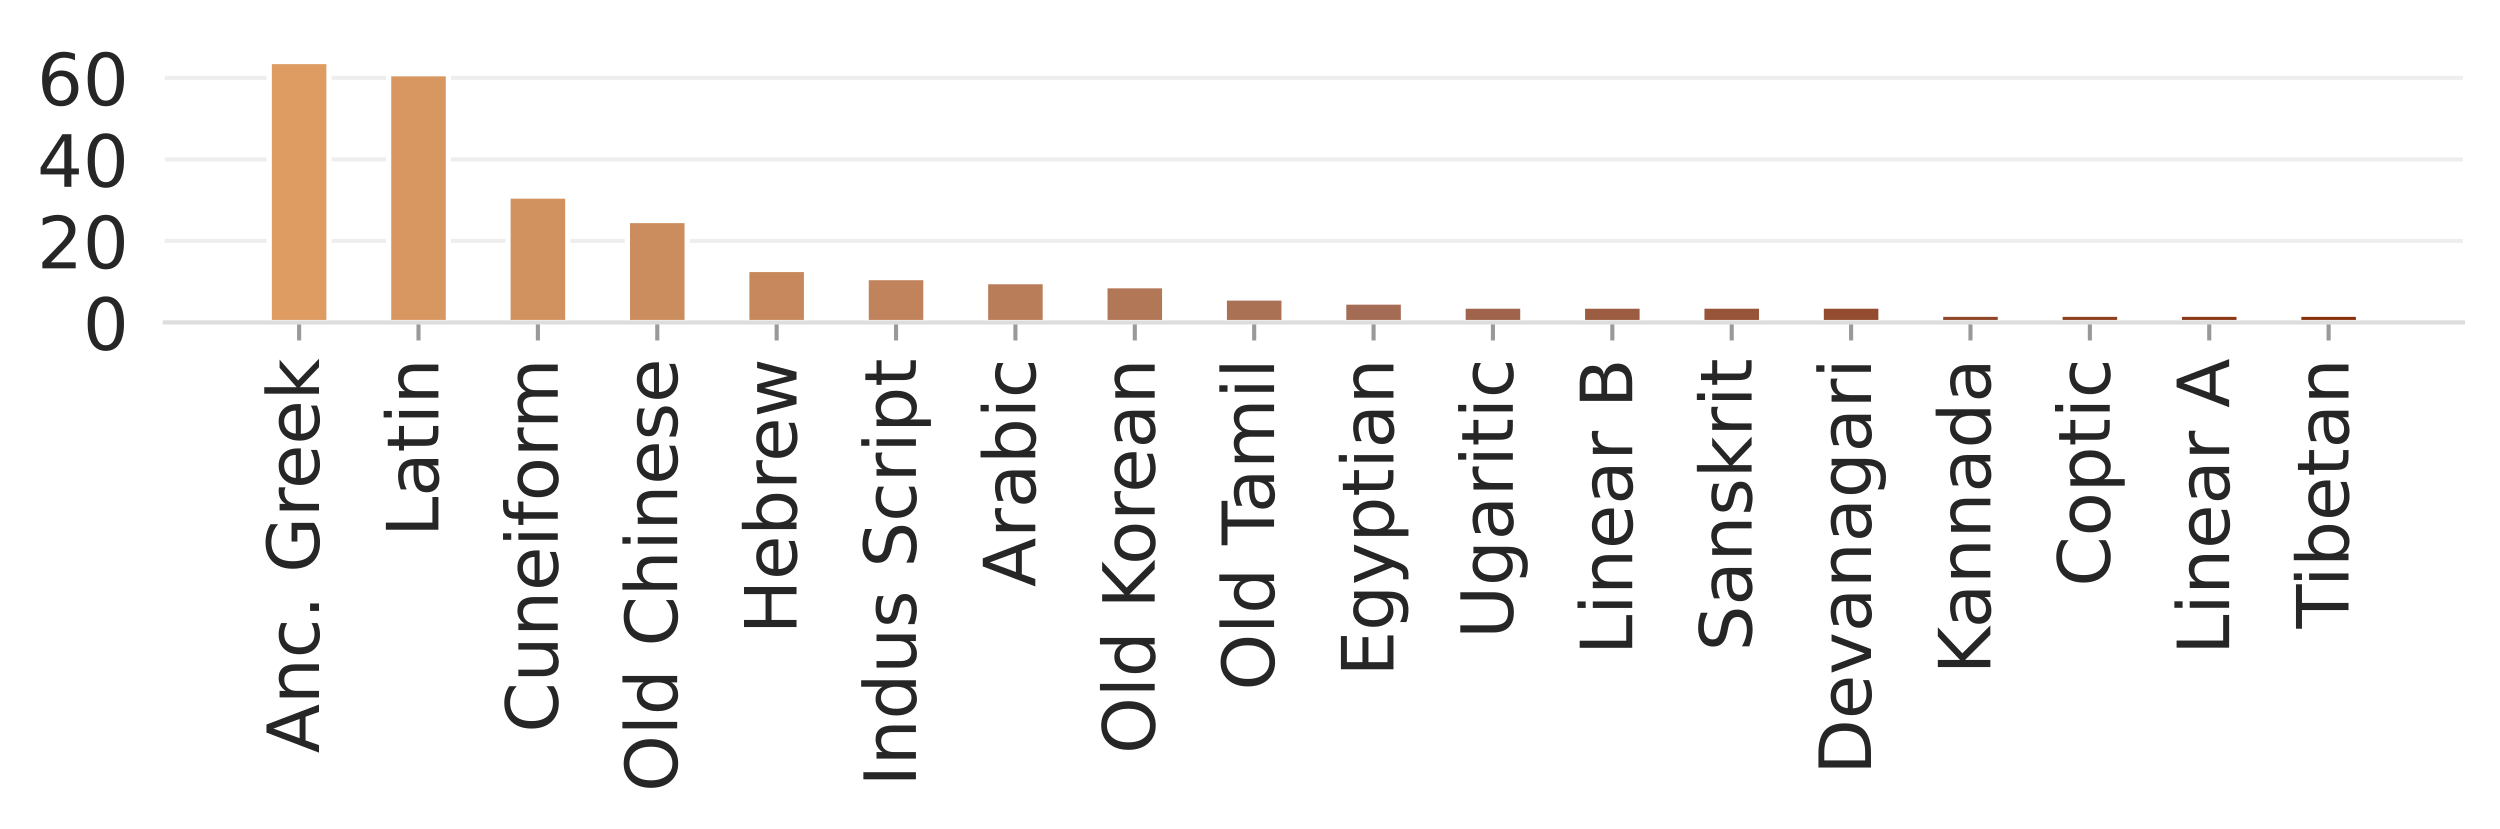
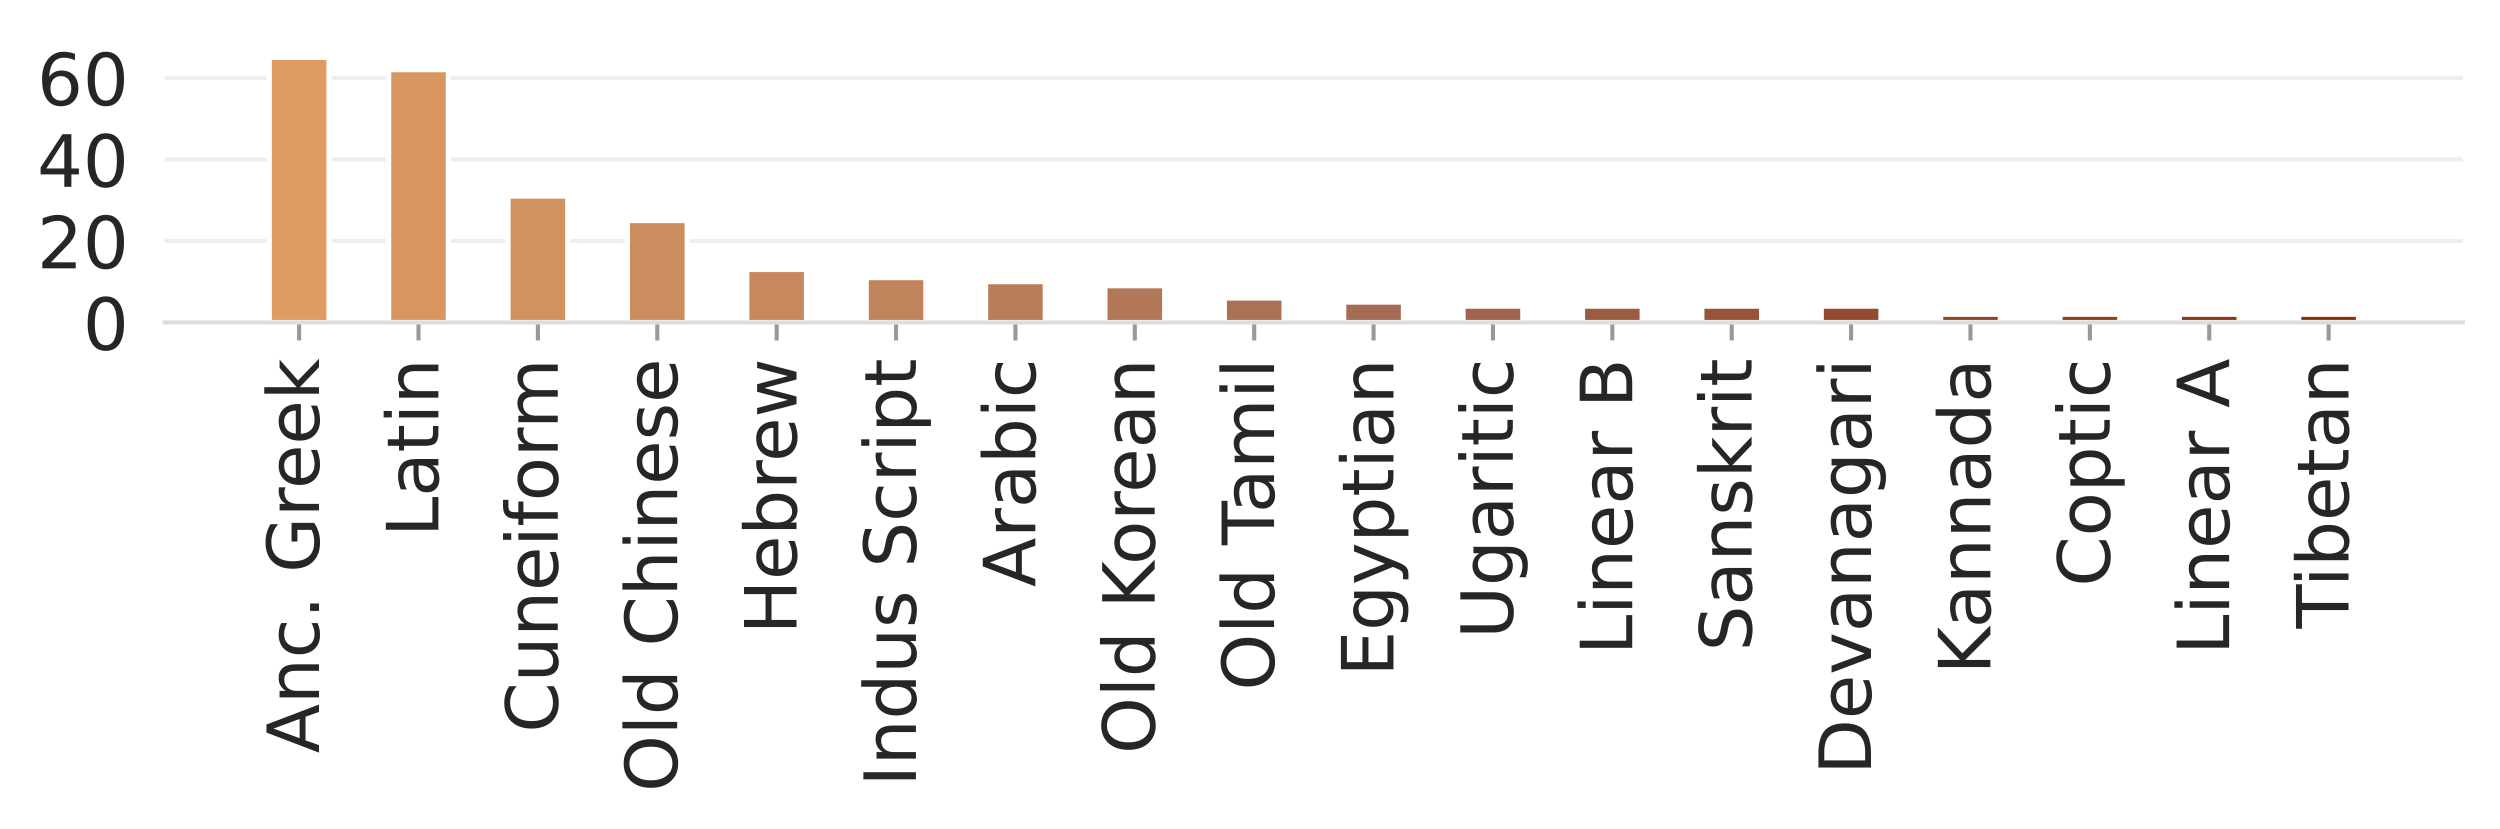
<svg xmlns="http://www.w3.org/2000/svg" xmlns:xlink="http://www.w3.org/1999/xlink" width="485.615pt" height="161.019pt" viewBox="0 0 485.615 161.019" version="1.1">
  <defs>
    <style type="text/css">*{stroke-linejoin: round; stroke-linecap: butt}</style>
  </defs>
  <g id="figure_1">
    <g id="patch_1">
      <path d="M 0 161.019  L 485.615 161.019  L 485.615 0  L 0 0  z " style="fill: #ffffff" />
    </g>
    <g id="axes_1">
      <g id="patch_2">
        <path d="M 32.015 62.64  L 478.415 62.64  L 478.415 7.2  L 32.015 7.2  z " style="fill: #ffffff" />
      </g>
      <g id="matplotlib.axis_1">
        <g id="xtick_1">
          <g id="line2d_1">
            <defs>
-               <path id="mc10759c025" d="M 0 0  L 0 3.5  " style="stroke: #999999; stroke-width: 0.8" />
+               <path id="m64cf8eb127" d="M 0 0  L 0 3.5  " style="stroke: #999999; stroke-width: 0.8" />
            </defs>
            <g>
-               <use xlink:href="#mc10759c025" x="58.103" y="62.64" style="fill: #999999; stroke: #999999; stroke-width: 0.8" />
+               <use xlink:href="#m64cf8eb127" x="58.103" y="62.64" style="fill: #999999; stroke: #999999; stroke-width: 0.8" />
            </g>
          </g>
          <g id="text_1">
            <g style="fill: #262626" transform="translate(61.96644 146.3097) rotate(-90) scale(0.14 -0.14)">
              <defs>
                <path id="DejaVuSans-41" d="M 2188 4044  L 1331 1722  L 3047 1722  L 2188 4044  z M 1831 4666  L 2547 4666  L 4325 0  L 3669 0  L 3244 1197  L 1141 1197  L 716 0  L 50 0  L 1831 4666  z " transform="scale(0.015625)" />
                <path id="DejaVuSans-6e" d="M 3513 2113  L 3513 0  L 2938 0  L 2938 2094  Q 2938 2591 2744 2837  Q 2550 3084 2163 3084  Q 1697 3084 1428 2787  Q 1159 2491 1159 1978  L 1159 0  L 581 0  L 581 3500  L 1159 3500  L 1159 2956  Q 1366 3272 1645 3428  Q 1925 3584 2291 3584  Q 2894 3584 3203 3211  Q 3513 2838 3513 2113  z " transform="scale(0.015625)" />
                <path id="DejaVuSans-63" d="M 3122 3366  L 3122 2828  Q 2878 2963 2633 3030  Q 2388 3097 2138 3097  Q 1578 3097 1268 2742  Q 959 2388 959 1747  Q 959 1106 1268 751  Q 1578 397 2138 397  Q 2388 397 2633 464  Q 2878 531 3122 666  L 3122 134  Q 2881 22 2623 -34  Q 2366 -91 2075 -91  Q 1284 -91 818 406  Q 353 903 353 1747  Q 353 2603 823 3093  Q 1294 3584 2113 3584  Q 2378 3584 2631 3529  Q 2884 3475 3122 3366  z " transform="scale(0.015625)" />
                <path id="DejaVuSans-2e" d="M 684 794  L 1344 794  L 1344 0  L 684 0  L 684 794  z " transform="scale(0.015625)" />
                <path id="DejaVuSans-20" transform="scale(0.015625)" />
                <path id="DejaVuSans-47" d="M 3809 666  L 3809 1919  L 2778 1919  L 2778 2438  L 4434 2438  L 4434 434  Q 4069 175 3628 42  Q 3188 -91 2688 -91  Q 1594 -91 976 548  Q 359 1188 359 2328  Q 359 3472 976 4111  Q 1594 4750 2688 4750  Q 3144 4750 3555 4637  Q 3966 4525 4313 4306  L 4313 3634  Q 3963 3931 3569 4081  Q 3175 4231 2741 4231  Q 1884 4231 1454 3753  Q 1025 3275 1025 2328  Q 1025 1384 1454 906  Q 1884 428 2741 428  Q 3075 428 3337 486  Q 3600 544 3809 666  z " transform="scale(0.015625)" />
                <path id="DejaVuSans-72" d="M 2631 2963  Q 2534 3019 2420 3045  Q 2306 3072 2169 3072  Q 1681 3072 1420 2755  Q 1159 2438 1159 1844  L 1159 0  L 581 0  L 581 3500  L 1159 3500  L 1159 2956  Q 1341 3275 1631 3429  Q 1922 3584 2338 3584  Q 2397 3584 2469 3576  Q 2541 3569 2628 3553  L 2631 2963  z " transform="scale(0.015625)" />
                <path id="DejaVuSans-65" d="M 3597 1894  L 3597 1613  L 953 1613  Q 991 1019 1311 708  Q 1631 397 2203 397  Q 2534 397 2845 478  Q 3156 559 3463 722  L 3463 178  Q 3153 47 2828 -22  Q 2503 -91 2169 -91  Q 1331 -91 842 396  Q 353 884 353 1716  Q 353 2575 817 3079  Q 1281 3584 2069 3584  Q 2775 3584 3186 3129  Q 3597 2675 3597 1894  z M 3022 2063  Q 3016 2534 2758 2815  Q 2500 3097 2075 3097  Q 1594 3097 1305 2825  Q 1016 2553 972 2059  L 3022 2063  z " transform="scale(0.015625)" />
                <path id="DejaVuSans-6b" d="M 581 4863  L 1159 4863  L 1159 1991  L 2875 3500  L 3609 3500  L 1753 1863  L 3688 0  L 2938 0  L 1159 1709  L 1159 0  L 581 0  L 581 4863  z " transform="scale(0.015625)" />
              </defs>
              <use xlink:href="#DejaVuSans-41" />
              <use xlink:href="#DejaVuSans-6e" x="68.408" />
              <use xlink:href="#DejaVuSans-63" x="131.787" />
              <use xlink:href="#DejaVuSans-2e" x="186.768" />
              <use xlink:href="#DejaVuSans-20" x="218.555" />
              <use xlink:href="#DejaVuSans-47" x="250.342" />
              <use xlink:href="#DejaVuSans-72" x="327.832" />
              <use xlink:href="#DejaVuSans-65" x="366.695" />
              <use xlink:href="#DejaVuSans-65" x="428.219" />
              <use xlink:href="#DejaVuSans-6b" x="489.742" />
            </g>
          </g>
        </g>
        <g id="xtick_2">
          <g id="line2d_2">
            <g>
-               <use xlink:href="#mc10759c025" x="81.293" y="62.64" style="fill: #999999; stroke: #999999; stroke-width: 0.8" />
+               <use xlink:href="#m64cf8eb127" x="81.293" y="62.64" style="fill: #999999; stroke: #999999; stroke-width: 0.8" />
            </g>
          </g>
          <g id="text_2">
            <g style="fill: #262626" transform="translate(85.15605 104.2703) rotate(-90) scale(0.14 -0.14)">
              <defs>
                <path id="DejaVuSans-4c" d="M 628 4666  L 1259 4666  L 1259 531  L 3531 531  L 3531 0  L 628 0  L 628 4666  z " transform="scale(0.015625)" />
                <path id="DejaVuSans-61" d="M 2194 1759  Q 1497 1759 1228 1600  Q 959 1441 959 1056  Q 959 750 1161 570  Q 1363 391 1709 391  Q 2188 391 2477 730  Q 2766 1069 2766 1631  L 2766 1759  L 2194 1759  z M 3341 1997  L 3341 0  L 2766 0  L 2766 531  Q 2569 213 2275 61  Q 1981 -91 1556 -91  Q 1019 -91 701 211  Q 384 513 384 1019  Q 384 1609 779 1909  Q 1175 2209 1959 2209  L 2766 2209  L 2766 2266  Q 2766 2663 2505 2880  Q 2244 3097 1772 3097  Q 1472 3097 1187 3025  Q 903 2953 641 2809  L 641 3341  Q 956 3463 1253 3523  Q 1550 3584 1831 3584  Q 2591 3584 2966 3190  Q 3341 2797 3341 1997  z " transform="scale(0.015625)" />
                <path id="DejaVuSans-74" d="M 1172 4494  L 1172 3500  L 2356 3500  L 2356 3053  L 1172 3053  L 1172 1153  Q 1172 725 1289 603  Q 1406 481 1766 481  L 2356 481  L 2356 0  L 1766 0  Q 1100 0 847 248  Q 594 497 594 1153  L 594 3053  L 172 3053  L 172 3500  L 594 3500  L 594 4494  L 1172 4494  z " transform="scale(0.015625)" />
                <path id="DejaVuSans-69" d="M 603 3500  L 1178 3500  L 1178 0  L 603 0  L 603 3500  z M 603 4863  L 1178 4863  L 1178 4134  L 603 4134  L 603 4863  z " transform="scale(0.015625)" />
              </defs>
              <use xlink:href="#DejaVuSans-4c" />
              <use xlink:href="#DejaVuSans-61" x="55.713" />
              <use xlink:href="#DejaVuSans-74" x="116.992" />
              <use xlink:href="#DejaVuSans-69" x="156.201" />
              <use xlink:href="#DejaVuSans-6e" x="183.984" />
            </g>
          </g>
        </g>
        <g id="xtick_3">
          <g id="line2d_3">
            <g>
-               <use xlink:href="#mc10759c025" x="104.483" y="62.64" style="fill: #999999; stroke: #999999; stroke-width: 0.8" />
+               <use xlink:href="#m64cf8eb127" x="104.483" y="62.64" style="fill: #999999; stroke: #999999; stroke-width: 0.8" />
            </g>
          </g>
          <g id="text_3">
            <g style="fill: #262626" transform="translate(108.3457 142.3066) rotate(-90) scale(0.14 -0.14)">
              <defs>
                <path id="DejaVuSans-43" d="M 4122 4306  L 4122 3641  Q 3803 3938 3442 4084  Q 3081 4231 2675 4231  Q 1875 4231 1450 3742  Q 1025 3253 1025 2328  Q 1025 1406 1450 917  Q 1875 428 2675 428  Q 3081 428 3442 575  Q 3803 722 4122 1019  L 4122 359  Q 3791 134 3420 21  Q 3050 -91 2638 -91  Q 1578 -91 968 557  Q 359 1206 359 2328  Q 359 3453 968 4101  Q 1578 4750 2638 4750  Q 3056 4750 3426 4639  Q 3797 4528 4122 4306  z " transform="scale(0.015625)" />
                <path id="DejaVuSans-75" d="M 544 1381  L 544 3500  L 1119 3500  L 1119 1403  Q 1119 906 1312 657  Q 1506 409 1894 409  Q 2359 409 2629 706  Q 2900 1003 2900 1516  L 2900 3500  L 3475 3500  L 3475 0  L 2900 0  L 2900 538  Q 2691 219 2414 64  Q 2138 -91 1772 -91  Q 1169 -91 856 284  Q 544 659 544 1381  z M 1991 3584  L 1991 3584  z " transform="scale(0.015625)" />
                <path id="DejaVuSans-66" d="M 2375 4863  L 2375 4384  L 1825 4384  Q 1516 4384 1395 4259  Q 1275 4134 1275 3809  L 1275 3500  L 2222 3500  L 2222 3053  L 1275 3053  L 1275 0  L 697 0  L 697 3053  L 147 3053  L 147 3500  L 697 3500  L 697 3744  Q 697 4328 969 4595  Q 1241 4863 1831 4863  L 2375 4863  z " transform="scale(0.015625)" />
                <path id="DejaVuSans-6f" d="M 1959 3097  Q 1497 3097 1228 2736  Q 959 2375 959 1747  Q 959 1119 1226 758  Q 1494 397 1959 397  Q 2419 397 2687 759  Q 2956 1122 2956 1747  Q 2956 2369 2687 2733  Q 2419 3097 1959 3097  z M 1959 3584  Q 2709 3584 3137 3096  Q 3566 2609 3566 1747  Q 3566 888 3137 398  Q 2709 -91 1959 -91  Q 1206 -91 779 398  Q 353 888 353 1747  Q 353 2609 779 3096  Q 1206 3584 1959 3584  z " transform="scale(0.015625)" />
                <path id="DejaVuSans-6d" d="M 3328 2828  Q 3544 3216 3844 3400  Q 4144 3584 4550 3584  Q 5097 3584 5394 3201  Q 5691 2819 5691 2113  L 5691 0  L 5113 0  L 5113 2094  Q 5113 2597 4934 2840  Q 4756 3084 4391 3084  Q 3944 3084 3684 2787  Q 3425 2491 3425 1978  L 3425 0  L 2847 0  L 2847 2094  Q 2847 2600 2669 2842  Q 2491 3084 2119 3084  Q 1678 3084 1418 2786  Q 1159 2488 1159 1978  L 1159 0  L 581 0  L 581 3500  L 1159 3500  L 1159 2956  Q 1356 3278 1631 3431  Q 1906 3584 2284 3584  Q 2666 3584 2933 3390  Q 3200 3197 3328 2828  z " transform="scale(0.015625)" />
              </defs>
              <use xlink:href="#DejaVuSans-43" />
              <use xlink:href="#DejaVuSans-75" x="69.824" />
              <use xlink:href="#DejaVuSans-6e" x="133.203" />
              <use xlink:href="#DejaVuSans-65" x="196.582" />
              <use xlink:href="#DejaVuSans-69" x="258.105" />
              <use xlink:href="#DejaVuSans-66" x="285.889" />
              <use xlink:href="#DejaVuSans-6f" x="321.094" />
              <use xlink:href="#DejaVuSans-72" x="382.275" />
              <use xlink:href="#DejaVuSans-6d" x="421.639" />
            </g>
          </g>
        </g>
        <g id="xtick_4">
          <g id="line2d_4">
            <g>
-               <use xlink:href="#mc10759c025" x="127.672" y="62.64" style="fill: #999999; stroke: #999999; stroke-width: 0.8" />
+               <use xlink:href="#m64cf8eb127" x="127.672" y="62.64" style="fill: #999999; stroke: #999999; stroke-width: 0.8" />
            </g>
          </g>
          <g id="text_4">
            <g style="fill: #262626" transform="translate(131.5353 153.8194) rotate(-90) scale(0.14 -0.14)">
              <defs>
                <path id="DejaVuSans-4f" d="M 2522 4238  Q 1834 4238 1429 3725  Q 1025 3213 1025 2328  Q 1025 1447 1429 934  Q 1834 422 2522 422  Q 3209 422 3611 934  Q 4013 1447 4013 2328  Q 4013 3213 3611 3725  Q 3209 4238 2522 4238  z M 2522 4750  Q 3503 4750 4090 4092  Q 4678 3434 4678 2328  Q 4678 1225 4090 567  Q 3503 -91 2522 -91  Q 1538 -91 948 565  Q 359 1222 359 2328  Q 359 3434 948 4092  Q 1538 4750 2522 4750  z " transform="scale(0.015625)" />
                <path id="DejaVuSans-6c" d="M 603 4863  L 1178 4863  L 1178 0  L 603 0  L 603 4863  z " transform="scale(0.015625)" />
                <path id="DejaVuSans-64" d="M 2906 2969  L 2906 4863  L 3481 4863  L 3481 0  L 2906 0  L 2906 525  Q 2725 213 2448 61  Q 2172 -91 1784 -91  Q 1150 -91 751 415  Q 353 922 353 1747  Q 353 2572 751 3078  Q 1150 3584 1784 3584  Q 2172 3584 2448 3432  Q 2725 3281 2906 2969  z M 947 1747  Q 947 1113 1208 752  Q 1469 391 1925 391  Q 2381 391 2643 752  Q 2906 1113 2906 1747  Q 2906 2381 2643 2742  Q 2381 3103 1925 3103  Q 1469 3103 1208 2742  Q 947 2381 947 1747  z " transform="scale(0.015625)" />
                <path id="DejaVuSans-68" d="M 3513 2113  L 3513 0  L 2938 0  L 2938 2094  Q 2938 2591 2744 2837  Q 2550 3084 2163 3084  Q 1697 3084 1428 2787  Q 1159 2491 1159 1978  L 1159 0  L 581 0  L 581 4863  L 1159 4863  L 1159 2956  Q 1366 3272 1645 3428  Q 1925 3584 2291 3584  Q 2894 3584 3203 3211  Q 3513 2838 3513 2113  z " transform="scale(0.015625)" />
                <path id="DejaVuSans-73" d="M 2834 3397  L 2834 2853  Q 2591 2978 2328 3040  Q 2066 3103 1784 3103  Q 1356 3103 1142 2972  Q 928 2841 928 2578  Q 928 2378 1081 2264  Q 1234 2150 1697 2047  L 1894 2003  Q 2506 1872 2764 1633  Q 3022 1394 3022 966  Q 3022 478 2636 193  Q 2250 -91 1575 -91  Q 1294 -91 989 -36  Q 684 19 347 128  L 347 722  Q 666 556 975 473  Q 1284 391 1588 391  Q 1994 391 2212 530  Q 2431 669 2431 922  Q 2431 1156 2273 1281  Q 2116 1406 1581 1522  L 1381 1569  Q 847 1681 609 1914  Q 372 2147 372 2553  Q 372 3047 722 3315  Q 1072 3584 1716 3584  Q 2034 3584 2315 3537  Q 2597 3491 2834 3397  z " transform="scale(0.015625)" />
              </defs>
              <use xlink:href="#DejaVuSans-4f" />
              <use xlink:href="#DejaVuSans-6c" x="78.711" />
              <use xlink:href="#DejaVuSans-64" x="106.494" />
              <use xlink:href="#DejaVuSans-20" x="169.971" />
              <use xlink:href="#DejaVuSans-43" x="201.758" />
              <use xlink:href="#DejaVuSans-68" x="271.582" />
              <use xlink:href="#DejaVuSans-69" x="334.961" />
              <use xlink:href="#DejaVuSans-6e" x="362.744" />
              <use xlink:href="#DejaVuSans-65" x="426.123" />
              <use xlink:href="#DejaVuSans-73" x="487.646" />
              <use xlink:href="#DejaVuSans-65" x="539.746" />
            </g>
          </g>
        </g>
        <g id="xtick_5">
          <g id="line2d_5">
            <g>
-               <use xlink:href="#mc10759c025" x="150.862" y="62.64" style="fill: #999999; stroke: #999999; stroke-width: 0.8" />
+               <use xlink:href="#m64cf8eb127" x="150.862" y="62.64" style="fill: #999999; stroke: #999999; stroke-width: 0.8" />
            </g>
          </g>
          <g id="text_5">
            <g style="fill: #262626" transform="translate(154.7249 123.1747) rotate(-90) scale(0.14 -0.14)">
              <defs>
                <path id="DejaVuSans-48" d="M 628 4666  L 1259 4666  L 1259 2753  L 3553 2753  L 3553 4666  L 4184 4666  L 4184 0  L 3553 0  L 3553 2222  L 1259 2222  L 1259 0  L 628 0  L 628 4666  z " transform="scale(0.015625)" />
                <path id="DejaVuSans-62" d="M 3116 1747  Q 3116 2381 2855 2742  Q 2594 3103 2138 3103  Q 1681 3103 1420 2742  Q 1159 2381 1159 1747  Q 1159 1113 1420 752  Q 1681 391 2138 391  Q 2594 391 2855 752  Q 3116 1113 3116 1747  z M 1159 2969  Q 1341 3281 1617 3432  Q 1894 3584 2278 3584  Q 2916 3584 3314 3078  Q 3713 2572 3713 1747  Q 3713 922 3314 415  Q 2916 -91 2278 -91  Q 1894 -91 1617 61  Q 1341 213 1159 525  L 1159 0  L 581 0  L 581 4863  L 1159 4863  L 1159 2969  z " transform="scale(0.015625)" />
                <path id="DejaVuSans-77" d="M 269 3500  L 844 3500  L 1563 769  L 2278 3500  L 2956 3500  L 3675 769  L 4391 3500  L 4966 3500  L 4050 0  L 3372 0  L 2619 2869  L 1863 0  L 1184 0  L 269 3500  z " transform="scale(0.015625)" />
              </defs>
              <use xlink:href="#DejaVuSans-48" />
              <use xlink:href="#DejaVuSans-65" x="75.195" />
              <use xlink:href="#DejaVuSans-62" x="136.719" />
              <use xlink:href="#DejaVuSans-72" x="200.195" />
              <use xlink:href="#DejaVuSans-65" x="239.059" />
              <use xlink:href="#DejaVuSans-77" x="300.582" />
            </g>
          </g>
        </g>
        <g id="xtick_6">
          <g id="line2d_6">
            <g>
-               <use xlink:href="#mc10759c025" x="174.051" y="62.64" style="fill: #999999; stroke: #999999; stroke-width: 0.8" />
+               <use xlink:href="#m64cf8eb127" x="174.051" y="62.64" style="fill: #999999; stroke: #999999; stroke-width: 0.8" />
            </g>
          </g>
          <g id="text_6">
            <g style="fill: #262626" transform="translate(177.9145 152.7519) rotate(-90) scale(0.14 -0.14)">
              <defs>
                <path id="DejaVuSans-49" d="M 628 4666  L 1259 4666  L 1259 0  L 628 0  L 628 4666  z " transform="scale(0.015625)" />
                <path id="DejaVuSans-53" d="M 3425 4513  L 3425 3897  Q 3066 4069 2747 4153  Q 2428 4238 2131 4238  Q 1616 4238 1336 4038  Q 1056 3838 1056 3469  Q 1056 3159 1242 3001  Q 1428 2844 1947 2747  L 2328 2669  Q 3034 2534 3370 2195  Q 3706 1856 3706 1288  Q 3706 609 3251 259  Q 2797 -91 1919 -91  Q 1588 -91 1214 -16  Q 841 59 441 206  L 441 856  Q 825 641 1194 531  Q 1563 422 1919 422  Q 2459 422 2753 634  Q 3047 847 3047 1241  Q 3047 1584 2836 1778  Q 2625 1972 2144 2069  L 1759 2144  Q 1053 2284 737 2584  Q 422 2884 422 3419  Q 422 4038 858 4394  Q 1294 4750 2059 4750  Q 2388 4750 2728 4690  Q 3069 4631 3425 4513  z " transform="scale(0.015625)" />
                <path id="DejaVuSans-70" d="M 1159 525  L 1159 -1331  L 581 -1331  L 581 3500  L 1159 3500  L 1159 2969  Q 1341 3281 1617 3432  Q 1894 3584 2278 3584  Q 2916 3584 3314 3078  Q 3713 2572 3713 1747  Q 3713 922 3314 415  Q 2916 -91 2278 -91  Q 1894 -91 1617 61  Q 1341 213 1159 525  z M 3116 1747  Q 3116 2381 2855 2742  Q 2594 3103 2138 3103  Q 1681 3103 1420 2742  Q 1159 2381 1159 1747  Q 1159 1113 1420 752  Q 1681 391 2138 391  Q 2594 391 2855 752  Q 3116 1113 3116 1747  z " transform="scale(0.015625)" />
              </defs>
              <use xlink:href="#DejaVuSans-49" />
              <use xlink:href="#DejaVuSans-6e" x="29.492" />
              <use xlink:href="#DejaVuSans-64" x="92.871" />
              <use xlink:href="#DejaVuSans-75" x="156.348" />
              <use xlink:href="#DejaVuSans-73" x="219.727" />
              <use xlink:href="#DejaVuSans-20" x="271.826" />
              <use xlink:href="#DejaVuSans-53" x="303.613" />
              <use xlink:href="#DejaVuSans-63" x="367.09" />
              <use xlink:href="#DejaVuSans-72" x="422.07" />
              <use xlink:href="#DejaVuSans-69" x="463.184" />
              <use xlink:href="#DejaVuSans-70" x="490.967" />
              <use xlink:href="#DejaVuSans-74" x="554.443" />
            </g>
          </g>
        </g>
        <g id="xtick_7">
          <g id="line2d_7">
            <g>
-               <use xlink:href="#mc10759c025" x="197.241" y="62.64" style="fill: #999999; stroke: #999999; stroke-width: 0.8" />
+               <use xlink:href="#m64cf8eb127" x="197.241" y="62.64" style="fill: #999999; stroke: #999999; stroke-width: 0.8" />
            </g>
          </g>
          <g id="text_7">
            <g style="fill: #262626" transform="translate(201.1041 114.0266) rotate(-90) scale(0.14 -0.14)">
              <use xlink:href="#DejaVuSans-41" />
              <use xlink:href="#DejaVuSans-72" x="68.408" />
              <use xlink:href="#DejaVuSans-61" x="109.521" />
              <use xlink:href="#DejaVuSans-62" x="170.801" />
              <use xlink:href="#DejaVuSans-69" x="234.277" />
              <use xlink:href="#DejaVuSans-63" x="262.061" />
            </g>
          </g>
        </g>
        <g id="xtick_8">
          <g id="line2d_8">
            <g>
-               <use xlink:href="#mc10759c025" x="220.431" y="62.64" style="fill: #999999; stroke: #999999; stroke-width: 0.8" />
+               <use xlink:href="#m64cf8eb127" x="220.431" y="62.64" style="fill: #999999; stroke: #999999; stroke-width: 0.8" />
            </g>
          </g>
          <g id="text_8">
            <g style="fill: #262626" transform="translate(224.2937 146.4409) rotate(-90) scale(0.14 -0.14)">
              <defs>
                <path id="DejaVuSans-4b" d="M 628 4666  L 1259 4666  L 1259 2694  L 3353 4666  L 4166 4666  L 1850 2491  L 4331 0  L 3500 0  L 1259 2247  L 1259 0  L 628 0  L 628 4666  z " transform="scale(0.015625)" />
              </defs>
              <use xlink:href="#DejaVuSans-4f" />
              <use xlink:href="#DejaVuSans-6c" x="78.711" />
              <use xlink:href="#DejaVuSans-64" x="106.494" />
              <use xlink:href="#DejaVuSans-20" x="169.971" />
              <use xlink:href="#DejaVuSans-4b" x="201.758" />
              <use xlink:href="#DejaVuSans-6f" x="262.334" />
              <use xlink:href="#DejaVuSans-72" x="323.516" />
              <use xlink:href="#DejaVuSans-65" x="362.379" />
              <use xlink:href="#DejaVuSans-61" x="423.902" />
              <use xlink:href="#DejaVuSans-6e" x="485.182" />
            </g>
          </g>
        </g>
        <g id="xtick_9">
          <g id="line2d_9">
            <g>
-               <use xlink:href="#mc10759c025" x="243.62" y="62.64" style="fill: #999999; stroke: #999999; stroke-width: 0.8" />
+               <use xlink:href="#m64cf8eb127" x="243.62" y="62.64" style="fill: #999999; stroke: #999999; stroke-width: 0.8" />
            </g>
          </g>
          <g id="text_9">
            <g style="fill: #262626" transform="translate(247.4833 134.1231) rotate(-90) scale(0.14 -0.14)">
              <defs>
                <path id="DejaVuSans-54" d="M -19 4666  L 3928 4666  L 3928 4134  L 2272 4134  L 2272 0  L 1638 0  L 1638 4134  L -19 4134  L -19 4666  z " transform="scale(0.015625)" />
              </defs>
              <use xlink:href="#DejaVuSans-4f" />
              <use xlink:href="#DejaVuSans-6c" x="78.711" />
              <use xlink:href="#DejaVuSans-64" x="106.494" />
              <use xlink:href="#DejaVuSans-20" x="169.971" />
              <use xlink:href="#DejaVuSans-54" x="201.758" />
              <use xlink:href="#DejaVuSans-61" x="246.342" />
              <use xlink:href="#DejaVuSans-6d" x="307.621" />
              <use xlink:href="#DejaVuSans-69" x="405.033" />
              <use xlink:href="#DejaVuSans-6c" x="432.816" />
            </g>
          </g>
        </g>
        <g id="xtick_10">
          <g id="line2d_10">
            <g>
-               <use xlink:href="#mc10759c025" x="266.81" y="62.64" style="fill: #999999; stroke: #999999; stroke-width: 0.8" />
+               <use xlink:href="#m64cf8eb127" x="266.81" y="62.64" style="fill: #999999; stroke: #999999; stroke-width: 0.8" />
            </g>
          </g>
          <g id="text_10">
            <g style="fill: #262626" transform="translate(270.6729 131.3778) rotate(-90) scale(0.14 -0.14)">
              <defs>
                <path id="DejaVuSans-45" d="M 628 4666  L 3578 4666  L 3578 4134  L 1259 4134  L 1259 2753  L 3481 2753  L 3481 2222  L 1259 2222  L 1259 531  L 3634 531  L 3634 0  L 628 0  L 628 4666  z " transform="scale(0.015625)" />
                <path id="DejaVuSans-67" d="M 2906 1791  Q 2906 2416 2648 2759  Q 2391 3103 1925 3103  Q 1463 3103 1205 2759  Q 947 2416 947 1791  Q 947 1169 1205 825  Q 1463 481 1925 481  Q 2391 481 2648 825  Q 2906 1169 2906 1791  z M 3481 434  Q 3481 -459 3084 -895  Q 2688 -1331 1869 -1331  Q 1566 -1331 1297 -1286  Q 1028 -1241 775 -1147  L 775 -588  Q 1028 -725 1275 -790  Q 1522 -856 1778 -856  Q 2344 -856 2625 -561  Q 2906 -266 2906 331  L 2906 616  Q 2728 306 2450 153  Q 2172 0 1784 0  Q 1141 0 747 490  Q 353 981 353 1791  Q 353 2603 747 3093  Q 1141 3584 1784 3584  Q 2172 3584 2450 3431  Q 2728 3278 2906 2969  L 2906 3500  L 3481 3500  L 3481 434  z " transform="scale(0.015625)" />
                <path id="DejaVuSans-79" d="M 2059 -325  Q 1816 -950 1584 -1140  Q 1353 -1331 966 -1331  L 506 -1331  L 506 -850  L 844 -850  Q 1081 -850 1212 -737  Q 1344 -625 1503 -206  L 1606 56  L 191 3500  L 800 3500  L 1894 763  L 2988 3500  L 3597 3500  L 2059 -325  z " transform="scale(0.015625)" />
              </defs>
              <use xlink:href="#DejaVuSans-45" />
              <use xlink:href="#DejaVuSans-67" x="63.184" />
              <use xlink:href="#DejaVuSans-79" x="126.66" />
              <use xlink:href="#DejaVuSans-70" x="185.84" />
              <use xlink:href="#DejaVuSans-74" x="249.316" />
              <use xlink:href="#DejaVuSans-69" x="288.525" />
              <use xlink:href="#DejaVuSans-61" x="316.309" />
              <use xlink:href="#DejaVuSans-6e" x="377.588" />
            </g>
          </g>
        </g>
        <g id="xtick_11">
          <g id="line2d_11">
            <g>
-               <use xlink:href="#mc10759c025" x="289.999" y="62.64" style="fill: #999999; stroke: #999999; stroke-width: 0.8" />
+               <use xlink:href="#m64cf8eb127" x="289.999" y="62.64" style="fill: #999999; stroke: #999999; stroke-width: 0.8" />
            </g>
          </g>
          <g id="text_11">
            <g style="fill: #262626" transform="translate(293.8625 124.0738) rotate(-90) scale(0.14 -0.14)">
              <defs>
                <path id="DejaVuSans-55" d="M 556 4666  L 1191 4666  L 1191 1831  Q 1191 1081 1462 751  Q 1734 422 2344 422  Q 2950 422 3222 751  Q 3494 1081 3494 1831  L 3494 4666  L 4128 4666  L 4128 1753  Q 4128 841 3676 375  Q 3225 -91 2344 -91  Q 1459 -91 1007 375  Q 556 841 556 1753  L 556 4666  z " transform="scale(0.015625)" />
              </defs>
              <use xlink:href="#DejaVuSans-55" />
              <use xlink:href="#DejaVuSans-67" x="73.193" />
              <use xlink:href="#DejaVuSans-61" x="136.67" />
              <use xlink:href="#DejaVuSans-72" x="197.949" />
              <use xlink:href="#DejaVuSans-69" x="239.062" />
              <use xlink:href="#DejaVuSans-74" x="266.846" />
              <use xlink:href="#DejaVuSans-69" x="306.055" />
              <use xlink:href="#DejaVuSans-63" x="333.838" />
            </g>
          </g>
        </g>
        <g id="xtick_12">
          <g id="line2d_12">
            <g>
-               <use xlink:href="#mc10759c025" x="313.189" y="62.64" style="fill: #999999; stroke: #999999; stroke-width: 0.8" />
+               <use xlink:href="#m64cf8eb127" x="313.189" y="62.64" style="fill: #999999; stroke: #999999; stroke-width: 0.8" />
            </g>
          </g>
          <g id="text_12">
            <g style="fill: #262626" transform="translate(317.0522 127.2062) rotate(-90) scale(0.14 -0.14)">
              <defs>
                <path id="DejaVuSans-42" d="M 1259 2228  L 1259 519  L 2272 519  Q 2781 519 3026 730  Q 3272 941 3272 1375  Q 3272 1813 3026 2020  Q 2781 2228 2272 2228  L 1259 2228  z M 1259 4147  L 1259 2741  L 2194 2741  Q 2656 2741 2882 2914  Q 3109 3088 3109 3444  Q 3109 3797 2882 3972  Q 2656 4147 2194 4147  L 1259 4147  z M 628 4666  L 2241 4666  Q 2963 4666 3353 4366  Q 3744 4066 3744 3513  Q 3744 3084 3544 2831  Q 3344 2578 2956 2516  Q 3422 2416 3680 2098  Q 3938 1781 3938 1306  Q 3938 681 3513 340  Q 3088 0 2303 0  L 628 0  L 628 4666  z " transform="scale(0.015625)" />
              </defs>
              <use xlink:href="#DejaVuSans-4c" />
              <use xlink:href="#DejaVuSans-69" x="55.713" />
              <use xlink:href="#DejaVuSans-6e" x="83.496" />
              <use xlink:href="#DejaVuSans-65" x="146.875" />
              <use xlink:href="#DejaVuSans-61" x="208.398" />
              <use xlink:href="#DejaVuSans-72" x="269.678" />
              <use xlink:href="#DejaVuSans-20" x="310.791" />
              <use xlink:href="#DejaVuSans-42" x="342.578" />
            </g>
          </g>
        </g>
        <g id="xtick_13">
          <g id="line2d_13">
            <g>
-               <use xlink:href="#mc10759c025" x="336.379" y="62.64" style="fill: #999999; stroke: #999999; stroke-width: 0.8" />
+               <use xlink:href="#m64cf8eb127" x="336.379" y="62.64" style="fill: #999999; stroke: #999999; stroke-width: 0.8" />
            </g>
          </g>
          <g id="text_13">
            <g style="fill: #262626" transform="translate(340.2418 126.5128) rotate(-90) scale(0.14 -0.14)">
              <use xlink:href="#DejaVuSans-53" />
              <use xlink:href="#DejaVuSans-61" x="63.477" />
              <use xlink:href="#DejaVuSans-6e" x="124.756" />
              <use xlink:href="#DejaVuSans-73" x="188.135" />
              <use xlink:href="#DejaVuSans-6b" x="240.234" />
              <use xlink:href="#DejaVuSans-72" x="298.145" />
              <use xlink:href="#DejaVuSans-69" x="339.258" />
              <use xlink:href="#DejaVuSans-74" x="367.041" />
            </g>
          </g>
        </g>
        <g id="xtick_14">
          <g id="line2d_14">
            <g>
-               <use xlink:href="#mc10759c025" x="359.568" y="62.64" style="fill: #999999; stroke: #999999; stroke-width: 0.8" />
+               <use xlink:href="#m64cf8eb127" x="359.568" y="62.64" style="fill: #999999; stroke: #999999; stroke-width: 0.8" />
            </g>
          </g>
          <g id="text_14">
            <g style="fill: #262626" transform="translate(363.4314 150.4638) rotate(-90) scale(0.14 -0.14)">
              <defs>
                <path id="DejaVuSans-44" d="M 1259 4147  L 1259 519  L 2022 519  Q 2988 519 3436 956  Q 3884 1394 3884 2338  Q 3884 3275 3436 3711  Q 2988 4147 2022 4147  L 1259 4147  z M 628 4666  L 1925 4666  Q 3281 4666 3915 4102  Q 4550 3538 4550 2338  Q 4550 1131 3912 565  Q 3275 0 1925 0  L 628 0  L 628 4666  z " transform="scale(0.015625)" />
                <path id="DejaVuSans-76" d="M 191 3500  L 800 3500  L 1894 563  L 2988 3500  L 3597 3500  L 2284 0  L 1503 0  L 191 3500  z " transform="scale(0.015625)" />
              </defs>
              <use xlink:href="#DejaVuSans-44" />
              <use xlink:href="#DejaVuSans-65" x="77.002" />
              <use xlink:href="#DejaVuSans-76" x="138.525" />
              <use xlink:href="#DejaVuSans-61" x="197.705" />
              <use xlink:href="#DejaVuSans-6e" x="258.984" />
              <use xlink:href="#DejaVuSans-61" x="322.363" />
              <use xlink:href="#DejaVuSans-67" x="383.643" />
              <use xlink:href="#DejaVuSans-61" x="447.119" />
              <use xlink:href="#DejaVuSans-72" x="508.398" />
              <use xlink:href="#DejaVuSans-69" x="549.512" />
            </g>
          </g>
        </g>
        <g id="xtick_15">
          <g id="line2d_15">
            <g>
-               <use xlink:href="#mc10759c025" x="382.758" y="62.64" style="fill: #999999; stroke: #999999; stroke-width: 0.8" />
+               <use xlink:href="#m64cf8eb127" x="382.758" y="62.64" style="fill: #999999; stroke: #999999; stroke-width: 0.8" />
            </g>
          </g>
          <g id="text_15">
            <g style="fill: #262626" transform="translate(386.621 130.9469) rotate(-90) scale(0.14 -0.14)">
              <use xlink:href="#DejaVuSans-4b" />
              <use xlink:href="#DejaVuSans-61" x="63.826" />
              <use xlink:href="#DejaVuSans-6e" x="125.105" />
              <use xlink:href="#DejaVuSans-6e" x="188.484" />
              <use xlink:href="#DejaVuSans-61" x="251.863" />
              <use xlink:href="#DejaVuSans-64" x="313.143" />
              <use xlink:href="#DejaVuSans-61" x="376.619" />
            </g>
          </g>
        </g>
        <g id="xtick_16">
          <g id="line2d_16">
            <g>
-               <use xlink:href="#mc10759c025" x="405.947" y="62.64" style="fill: #999999; stroke: #999999; stroke-width: 0.8" />
+               <use xlink:href="#m64cf8eb127" x="405.947" y="62.64" style="fill: #999999; stroke: #999999; stroke-width: 0.8" />
            </g>
          </g>
          <g id="text_16">
            <g style="fill: #262626" transform="translate(409.8106 113.9456) rotate(-90) scale(0.14 -0.14)">
              <use xlink:href="#DejaVuSans-43" />
              <use xlink:href="#DejaVuSans-6f" x="69.824" />
              <use xlink:href="#DejaVuSans-70" x="131.006" />
              <use xlink:href="#DejaVuSans-74" x="194.482" />
              <use xlink:href="#DejaVuSans-69" x="233.691" />
              <use xlink:href="#DejaVuSans-63" x="261.475" />
            </g>
          </g>
        </g>
        <g id="xtick_17">
          <g id="line2d_17">
            <g>
-               <use xlink:href="#mc10759c025" x="429.137" y="62.64" style="fill: #999999; stroke: #999999; stroke-width: 0.8" />
+               <use xlink:href="#m64cf8eb127" x="429.137" y="62.64" style="fill: #999999; stroke: #999999; stroke-width: 0.8" />
            </g>
          </g>
          <g id="text_17">
            <g style="fill: #262626" transform="translate(433.0002 127.1778) rotate(-90) scale(0.14 -0.14)">
              <use xlink:href="#DejaVuSans-4c" />
              <use xlink:href="#DejaVuSans-69" x="55.713" />
              <use xlink:href="#DejaVuSans-6e" x="83.496" />
              <use xlink:href="#DejaVuSans-65" x="146.875" />
              <use xlink:href="#DejaVuSans-61" x="208.398" />
              <use xlink:href="#DejaVuSans-72" x="269.678" />
              <use xlink:href="#DejaVuSans-20" x="310.791" />
              <use xlink:href="#DejaVuSans-41" x="342.578" />
            </g>
          </g>
        </g>
        <g id="xtick_18">
          <g id="line2d_18">
            <g>
-               <use xlink:href="#mc10759c025" x="452.327" y="62.64" style="fill: #999999; stroke: #999999; stroke-width: 0.8" />
+               <use xlink:href="#m64cf8eb127" x="452.327" y="62.64" style="fill: #999999; stroke: #999999; stroke-width: 0.8" />
            </g>
          </g>
          <g id="text_18">
            <g style="fill: #262626" transform="translate(456.1898 122.0853) rotate(-90) scale(0.14 -0.14)">
              <use xlink:href="#DejaVuSans-54" />
              <use xlink:href="#DejaVuSans-69" x="57.959" />
              <use xlink:href="#DejaVuSans-62" x="85.742" />
              <use xlink:href="#DejaVuSans-65" x="149.219" />
              <use xlink:href="#DejaVuSans-74" x="210.742" />
              <use xlink:href="#DejaVuSans-61" x="249.951" />
              <use xlink:href="#DejaVuSans-6e" x="311.23" />
            </g>
          </g>
        </g>
      </g>
      <g id="matplotlib.axis_2">
        <g id="ytick_1">
          <g id="line2d_19">
-             <path d="M 32.015 62.64  L 478.415 62.64  " clip-path="url(#p5f992e3513)" style="fill: none; stroke: #eeeeee; stroke-width: 0.8; stroke-linecap: round" />
+             <path d="M 32.015 62.64  L 478.415 62.64  " clip-path="url(#pdfd1fff943)" style="fill: none; stroke: #eeeeee; stroke-width: 0.8; stroke-linecap: round" />
          </g>
          <g id="text_19">
            <g style="fill: #262626" transform="translate(16.1075 67.95891) scale(0.14 -0.14)">
              <defs>
                <path id="DejaVuSans-30" d="M 2034 4250  Q 1547 4250 1301 3770  Q 1056 3291 1056 2328  Q 1056 1369 1301 889  Q 1547 409 2034 409  Q 2525 409 2770 889  Q 3016 1369 3016 2328  Q 3016 3291 2770 3770  Q 2525 4250 2034 4250  z M 2034 4750  Q 2819 4750 3233 4129  Q 3647 3509 3647 2328  Q 3647 1150 3233 529  Q 2819 -91 2034 -91  Q 1250 -91 836 529  Q 422 1150 422 2328  Q 422 3509 836 4129  Q 1250 4750 2034 4750  z " transform="scale(0.015625)" />
              </defs>
              <use xlink:href="#DejaVuSans-30" />
            </g>
          </g>
        </g>
        <g id="ytick_2">
          <g id="line2d_20">
-             <path d="M 32.015 46.8  L 478.415 46.8  " clip-path="url(#p5f992e3513)" style="fill: none; stroke: #eeeeee; stroke-width: 0.8; stroke-linecap: round" />
+             <path d="M 32.015 46.8  L 478.415 46.8  " clip-path="url(#pdfd1fff943)" style="fill: none; stroke: #eeeeee; stroke-width: 0.8; stroke-linecap: round" />
          </g>
          <g id="text_20">
            <g style="fill: #262626" transform="translate(7.2 52.11891) scale(0.14 -0.14)">
              <defs>
                <path id="DejaVuSans-32" d="M 1228 531  L 3431 531  L 3431 0  L 469 0  L 469 531  Q 828 903 1448 1529  Q 2069 2156 2228 2338  Q 2531 2678 2651 2914  Q 2772 3150 2772 3378  Q 2772 3750 2511 3984  Q 2250 4219 1831 4219  Q 1534 4219 1204 4116  Q 875 4013 500 3803  L 500 4441  Q 881 4594 1212 4672  Q 1544 4750 1819 4750  Q 2544 4750 2975 4387  Q 3406 4025 3406 3419  Q 3406 3131 3298 2873  Q 3191 2616 2906 2266  Q 2828 2175 2409 1742  Q 1991 1309 1228 531  z " transform="scale(0.015625)" />
              </defs>
              <use xlink:href="#DejaVuSans-32" />
              <use xlink:href="#DejaVuSans-30" x="63.623" />
            </g>
          </g>
        </g>
        <g id="ytick_3">
          <g id="line2d_21">
-             <path d="M 32.015 30.96  L 478.415 30.96  " clip-path="url(#p5f992e3513)" style="fill: none; stroke: #eeeeee; stroke-width: 0.8; stroke-linecap: round" />
+             <path d="M 32.015 30.96  L 478.415 30.96  " clip-path="url(#pdfd1fff943)" style="fill: none; stroke: #eeeeee; stroke-width: 0.8; stroke-linecap: round" />
          </g>
          <g id="text_21">
            <g style="fill: #262626" transform="translate(7.2 36.27891) scale(0.14 -0.14)">
              <defs>
                <path id="DejaVuSans-34" d="M 2419 4116  L 825 1625  L 2419 1625  L 2419 4116  z M 2253 4666  L 3047 4666  L 3047 1625  L 3713 1625  L 3713 1100  L 3047 1100  L 3047 0  L 2419 0  L 2419 1100  L 313 1100  L 313 1709  L 2253 4666  z " transform="scale(0.015625)" />
              </defs>
              <use xlink:href="#DejaVuSans-34" />
              <use xlink:href="#DejaVuSans-30" x="63.623" />
            </g>
          </g>
        </g>
        <g id="ytick_4">
          <g id="line2d_22">
-             <path d="M 32.015 15.12  L 478.415 15.12  " clip-path="url(#p5f992e3513)" style="fill: none; stroke: #eeeeee; stroke-width: 0.8; stroke-linecap: round" />
+             <path d="M 32.015 15.12  L 478.415 15.12  " clip-path="url(#pdfd1fff943)" style="fill: none; stroke: #eeeeee; stroke-width: 0.8; stroke-linecap: round" />
          </g>
          <g id="text_22">
            <g style="fill: #262626" transform="translate(7.2 20.43891) scale(0.14 -0.14)">
              <defs>
                <path id="DejaVuSans-36" d="M 2113 2584  Q 1688 2584 1439 2293  Q 1191 2003 1191 1497  Q 1191 994 1439 701  Q 1688 409 2113 409  Q 2538 409 2786 701  Q 3034 994 3034 1497  Q 3034 2003 2786 2293  Q 2538 2584 2113 2584  z M 3366 4563  L 3366 3988  Q 3128 4100 2886 4159  Q 2644 4219 2406 4219  Q 1781 4219 1451 3797  Q 1122 3375 1075 2522  Q 1259 2794 1537 2939  Q 1816 3084 2150 3084  Q 2853 3084 3261 2657  Q 3669 2231 3669 1497  Q 3669 778 3244 343  Q 2819 -91 2113 -91  Q 1303 -91 875 529  Q 447 1150 447 2328  Q 447 3434 972 4092  Q 1497 4750 2381 4750  Q 2619 4750 2861 4703  Q 3103 4656 3366 4563  z " transform="scale(0.015625)" />
              </defs>
              <use xlink:href="#DejaVuSans-36" />
              <use xlink:href="#DejaVuSans-30" x="63.623" />
            </g>
          </g>
        </g>
      </g>
      <g id="patch_3">
-         <path d="M 52.306 62.64  L 63.901 62.64  L 63.901 11.952  L 52.306 11.952  z " clip-path="url(#p5f992e3513)" style="fill: #de9c63; stroke: #ffffff; stroke-linejoin: miter" />
+         <path d="M 52.306 62.64  L 63.901 62.64  L 63.901 11.16  L 52.306 11.16  z " clip-path="url(#pdfd1fff943)" style="fill: #de9c63; stroke: #ffffff; stroke-linejoin: miter" />
      </g>
      <g id="patch_4">
-         <path d="M 75.496 62.64  L 87.09 62.64  L 87.09 14.328  L 75.496 14.328  z " clip-path="url(#p5f992e3513)" style="fill: #d89761; stroke: #ffffff; stroke-linejoin: miter" />
+         <path d="M 75.496 62.64  L 87.09 62.64  L 87.09 13.536  L 75.496 13.536  z " clip-path="url(#pdfd1fff943)" style="fill: #d89761; stroke: #ffffff; stroke-linejoin: miter" />
      </g>
      <g id="patch_5">
-         <path d="M 98.685 62.64  L 110.28 62.64  L 110.28 38.088  L 98.685 38.088  z " clip-path="url(#p5f992e3513)" style="fill: #d2925f; stroke: #ffffff; stroke-linejoin: miter" />
+         <path d="M 98.685 62.64  L 110.28 62.64  L 110.28 38.088  L 98.685 38.088  z " clip-path="url(#pdfd1fff943)" style="fill: #d2925f; stroke: #ffffff; stroke-linejoin: miter" />
      </g>
      <g id="patch_6">
-         <path d="M 121.875 62.64  L 133.47 62.64  L 133.47 42.84  L 121.875 42.84  z " clip-path="url(#p5f992e3513)" style="fill: #cc8d5e; stroke: #ffffff; stroke-linejoin: miter" />
+         <path d="M 121.875 62.64  L 133.47 62.64  L 133.47 42.84  L 121.875 42.84  z " clip-path="url(#pdfd1fff943)" style="fill: #cc8d5e; stroke: #ffffff; stroke-linejoin: miter" />
      </g>
      <g id="patch_7">
-         <path d="M 145.064 62.64  L 156.659 62.64  L 156.659 52.344  L 145.064 52.344  z " clip-path="url(#p5f992e3513)" style="fill: #c6885c; stroke: #ffffff; stroke-linejoin: miter" />
+         <path d="M 145.064 62.64  L 156.659 62.64  L 156.659 52.344  L 145.064 52.344  z " clip-path="url(#pdfd1fff943)" style="fill: #c6885c; stroke: #ffffff; stroke-linejoin: miter" />
      </g>
      <g id="patch_8">
-         <path d="M 168.254 62.64  L 179.849 62.64  L 179.849 53.928  L 168.254 53.928  z " clip-path="url(#p5f992e3513)" style="fill: #c0835b; stroke: #ffffff; stroke-linejoin: miter" />
+         <path d="M 168.254 62.64  L 179.849 62.64  L 179.849 53.928  L 168.254 53.928  z " clip-path="url(#pdfd1fff943)" style="fill: #c0835b; stroke: #ffffff; stroke-linejoin: miter" />
      </g>
      <g id="patch_9">
-         <path d="M 191.444 62.64  L 203.038 62.64  L 203.038 54.72  L 191.444 54.72  z " clip-path="url(#p5f992e3513)" style="fill: #b97d59; stroke: #ffffff; stroke-linejoin: miter" />
+         <path d="M 191.444 62.64  L 203.038 62.64  L 203.038 54.72  L 191.444 54.72  z " clip-path="url(#pdfd1fff943)" style="fill: #b97d59; stroke: #ffffff; stroke-linejoin: miter" />
      </g>
      <g id="patch_10">
-         <path d="M 214.633 62.64  L 226.228 62.64  L 226.228 55.512  L 214.633 55.512  z " clip-path="url(#p5f992e3513)" style="fill: #b27757; stroke: #ffffff; stroke-linejoin: miter" />
+         <path d="M 214.633 62.64  L 226.228 62.64  L 226.228 55.512  L 214.633 55.512  z " clip-path="url(#pdfd1fff943)" style="fill: #b27757; stroke: #ffffff; stroke-linejoin: miter" />
      </g>
      <g id="patch_11">
-         <path d="M 237.823 62.64  L 249.418 62.64  L 249.418 57.888  L 237.823 57.888  z " clip-path="url(#p5f992e3513)" style="fill: #ab7155; stroke: #ffffff; stroke-linejoin: miter" />
+         <path d="M 237.823 62.64  L 249.418 62.64  L 249.418 57.888  L 237.823 57.888  z " clip-path="url(#pdfd1fff943)" style="fill: #ab7155; stroke: #ffffff; stroke-linejoin: miter" />
      </g>
      <g id="patch_12">
-         <path d="M 261.012 62.64  L 272.607 62.64  L 272.607 58.68  L 261.012 58.68  z " clip-path="url(#p5f992e3513)" style="fill: #a46c54; stroke: #ffffff; stroke-linejoin: miter" />
+         <path d="M 261.012 62.64  L 272.607 62.64  L 272.607 58.68  L 261.012 58.68  z " clip-path="url(#pdfd1fff943)" style="fill: #a46c54; stroke: #ffffff; stroke-linejoin: miter" />
      </g>
      <g id="patch_13">
-         <path d="M 284.202 62.64  L 295.797 62.64  L 295.797 59.472  L 284.202 59.472  z " clip-path="url(#p5f992e3513)" style="fill: #9f644b; stroke: #ffffff; stroke-linejoin: miter" />
+         <path d="M 284.202 62.64  L 295.797 62.64  L 295.797 59.472  L 284.202 59.472  z " clip-path="url(#pdfd1fff943)" style="fill: #9f644b; stroke: #ffffff; stroke-linejoin: miter" />
      </g>
      <g id="patch_14">
-         <path d="M 307.392 62.64  L 318.986 62.64  L 318.986 59.472  L 307.392 59.472  z " clip-path="url(#p5f992e3513)" style="fill: #9b5c42; stroke: #ffffff; stroke-linejoin: miter" />
+         <path d="M 307.392 62.64  L 318.986 62.64  L 318.986 59.472  L 307.392 59.472  z " clip-path="url(#pdfd1fff943)" style="fill: #9b5c42; stroke: #ffffff; stroke-linejoin: miter" />
      </g>
      <g id="patch_15">
-         <path d="M 330.581 62.64  L 342.176 62.64  L 342.176 59.472  L 330.581 59.472  z " clip-path="url(#p5f992e3513)" style="fill: #975439; stroke: #ffffff; stroke-linejoin: miter" />
+         <path d="M 330.581 62.64  L 342.176 62.64  L 342.176 59.472  L 330.581 59.472  z " clip-path="url(#pdfd1fff943)" style="fill: #975439; stroke: #ffffff; stroke-linejoin: miter" />
      </g>
      <g id="patch_16">
-         <path d="M 353.771 62.64  L 365.366 62.64  L 365.366 59.472  L 353.771 59.472  z " clip-path="url(#p5f992e3513)" style="fill: #934c30; stroke: #ffffff; stroke-linejoin: miter" />
+         <path d="M 353.771 62.64  L 365.366 62.64  L 365.366 59.472  L 353.771 59.472  z " clip-path="url(#pdfd1fff943)" style="fill: #934c30; stroke: #ffffff; stroke-linejoin: miter" />
      </g>
      <g id="patch_17">
-         <path d="M 376.96 62.64  L 388.555 62.64  L 388.555 61.056  L 376.96 61.056  z " clip-path="url(#p5f992e3513)" style="fill: #8f4527; stroke: #ffffff; stroke-linejoin: miter" />
+         <path d="M 376.96 62.64  L 388.555 62.64  L 388.555 61.056  L 376.96 61.056  z " clip-path="url(#pdfd1fff943)" style="fill: #8f4527; stroke: #ffffff; stroke-linejoin: miter" />
      </g>
      <g id="patch_18">
-         <path d="M 400.15 62.64  L 411.745 62.64  L 411.745 61.056  L 400.15 61.056  z " clip-path="url(#p5f992e3513)" style="fill: #8d3f1e; stroke: #ffffff; stroke-linejoin: miter" />
+         <path d="M 400.15 62.64  L 411.745 62.64  L 411.745 61.056  L 400.15 61.056  z " clip-path="url(#pdfd1fff943)" style="fill: #8d3f1e; stroke: #ffffff; stroke-linejoin: miter" />
      </g>
      <g id="patch_19">
-         <path d="M 423.34 62.64  L 434.934 62.64  L 434.934 61.056  L 423.34 61.056  z " clip-path="url(#p5f992e3513)" style="fill: #8a3815; stroke: #ffffff; stroke-linejoin: miter" />
+         <path d="M 423.34 62.64  L 434.934 62.64  L 434.934 61.056  L 423.34 61.056  z " clip-path="url(#pdfd1fff943)" style="fill: #8a3815; stroke: #ffffff; stroke-linejoin: miter" />
      </g>
      <g id="patch_20">
-         <path d="M 446.529 62.64  L 458.124 62.64  L 458.124 61.056  L 446.529 61.056  z " clip-path="url(#p5f992e3513)" style="fill: #87320c; stroke: #ffffff; stroke-linejoin: miter" />
+         <path d="M 446.529 62.64  L 458.124 62.64  L 458.124 61.056  L 446.529 61.056  z " clip-path="url(#pdfd1fff943)" style="fill: #87320c; stroke: #ffffff; stroke-linejoin: miter" />
      </g>
      <g id="patch_21">
        <path d="M 32.015 62.64  L 32.015 7.2  " style="fill: none" />
      </g>
      <g id="patch_22">
        <path d="M 478.415 62.64  L 478.415 7.2  " style="fill: none" />
      </g>
      <g id="patch_23">
        <path d="M 32.015 62.64  L 478.415 62.64  " style="fill: none; stroke: #dddddd; stroke-width: 0.8; stroke-linejoin: miter; stroke-linecap: square" />
      </g>
      <g id="patch_24">
        <path d="M 32.015 7.2  L 478.415 7.2  " style="fill: none" />
      </g>
    </g>
  </g>
  <defs>
-     <clipPath id="p5f992e3513">
+     <clipPath id="pdfd1fff943">
      <rect x="32.015" y="7.2" width="446.4" height="55.44" />
    </clipPath>
  </defs>
</svg>
